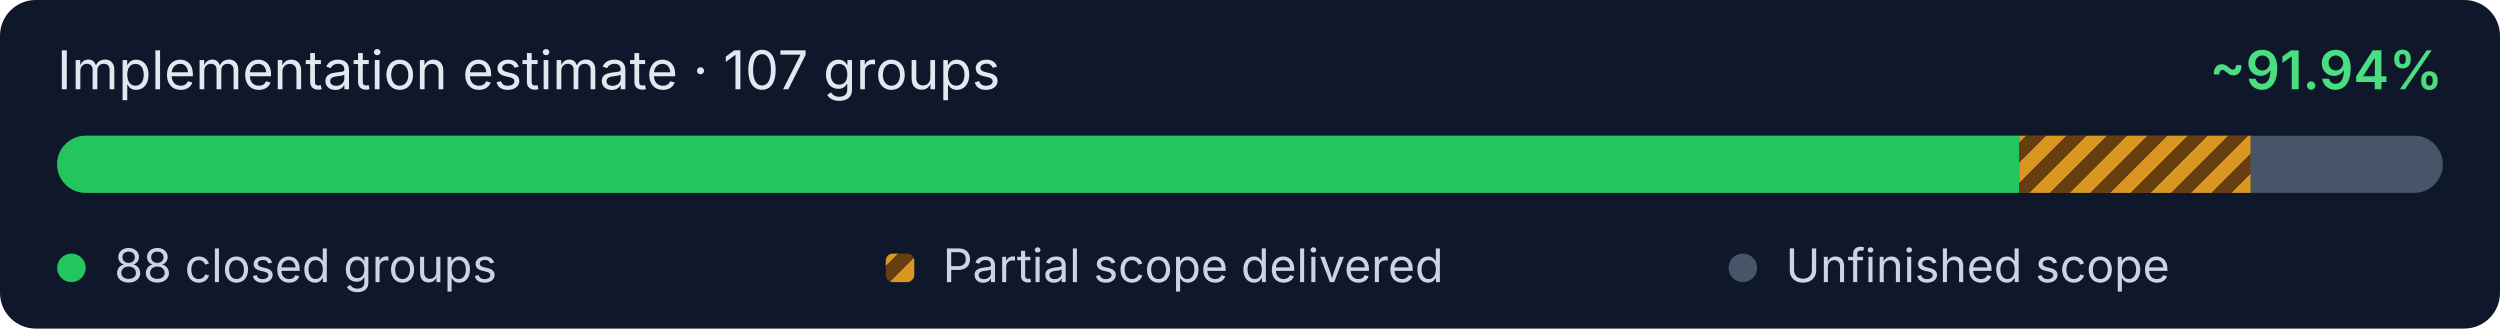
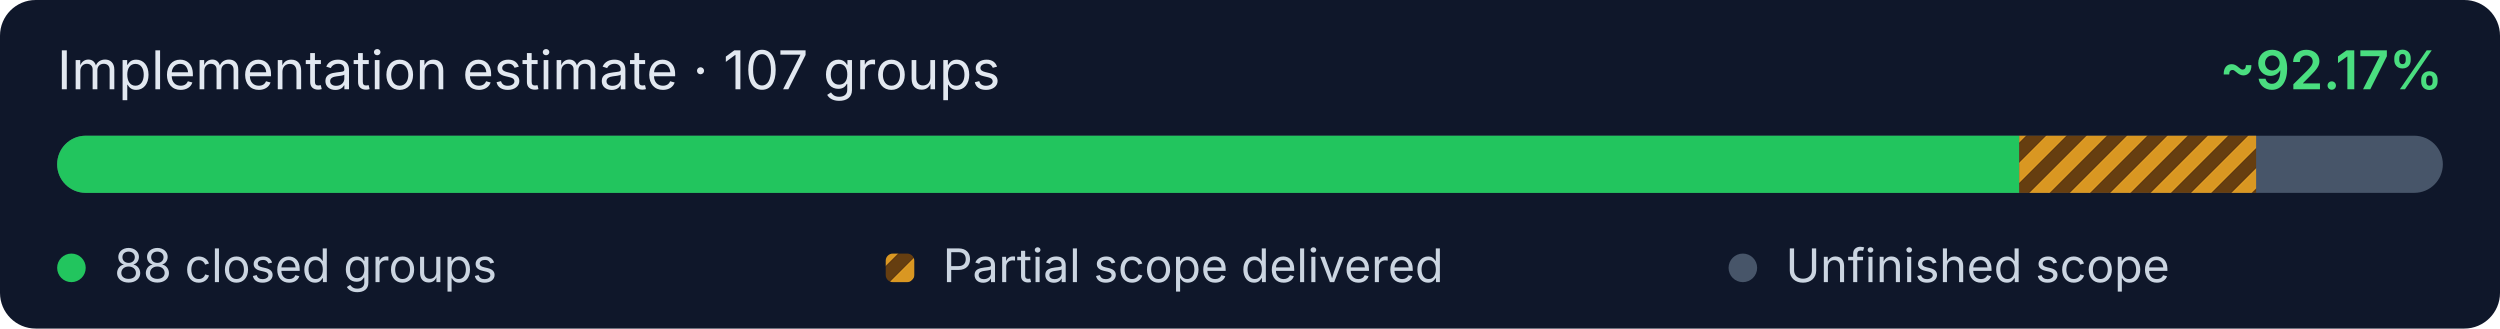
<svg xmlns="http://www.w3.org/2000/svg" width="700" height="92" viewBox="0 0 700 92" role="img" aria-labelledby="title description">
  <defs>
    <clipPath id="track">
      <rect x="16" y="38" width="668" height="16" rx="8" />
    </clipPath>
    <pattern id="partial" width="8" height="8" patternUnits="userSpaceOnUse" patternTransform="rotate(45)">
      <rect width="8" height="8" fill="#663e10" />
      <rect width="4" height="8" fill="#d99722" />
    </pattern>
  </defs>
  <rect width="700" height="92" rx="10" fill="#0f172a" />
  <g font-family="system-ui, -apple-system, BlinkMacSystemFont, 'Segoe UI', sans-serif">
    <text x="16" y="25" font-size="15" fill="#e2e8f0">Implementation estimate · 107 groups</text>
-     <text x="684" y="25" text-anchor="end" font-size="15" font-weight="600" fill="#4ade80">~91.94%</text>
+     <text x="684" y="25" text-anchor="end" font-size="15" font-weight="600" fill="#4ade80">~92.17%</text>
    <g clip-path="url(#track)">
      <rect x="16" y="38" width="668" height="16" fill="#475569" />
      <rect id="closed-segment" x="16" y="38" width="549.383" height="16" fill="#22c55e" />
-       <rect id="partial-segment" x="565.383" y="38" width="64.769" height="16" fill="url(#partial)" />
+       <rect id="partial-segment" x="565.383" y="38" width="66.33" height="16" fill="url(#partial)" />
    </g>
    <circle cx="20" cy="75" r="4" fill="#22c55e" />
    <text x="32" y="79" font-size="13" fill="#cbd5e1">88 closed groups</text>
    <rect x="248" y="71" width="8" height="8" rx="2" fill="url(#partial)" />
    <text x="264" y="79" font-size="13" fill="#cbd5e1">Partial scope delivered</text>
    <circle cx="488" cy="75" r="4" fill="#475569" />
    <text x="500" y="79" font-size="13" fill="#cbd5e1">Unfinished scope</text>
  </g>
</svg>
